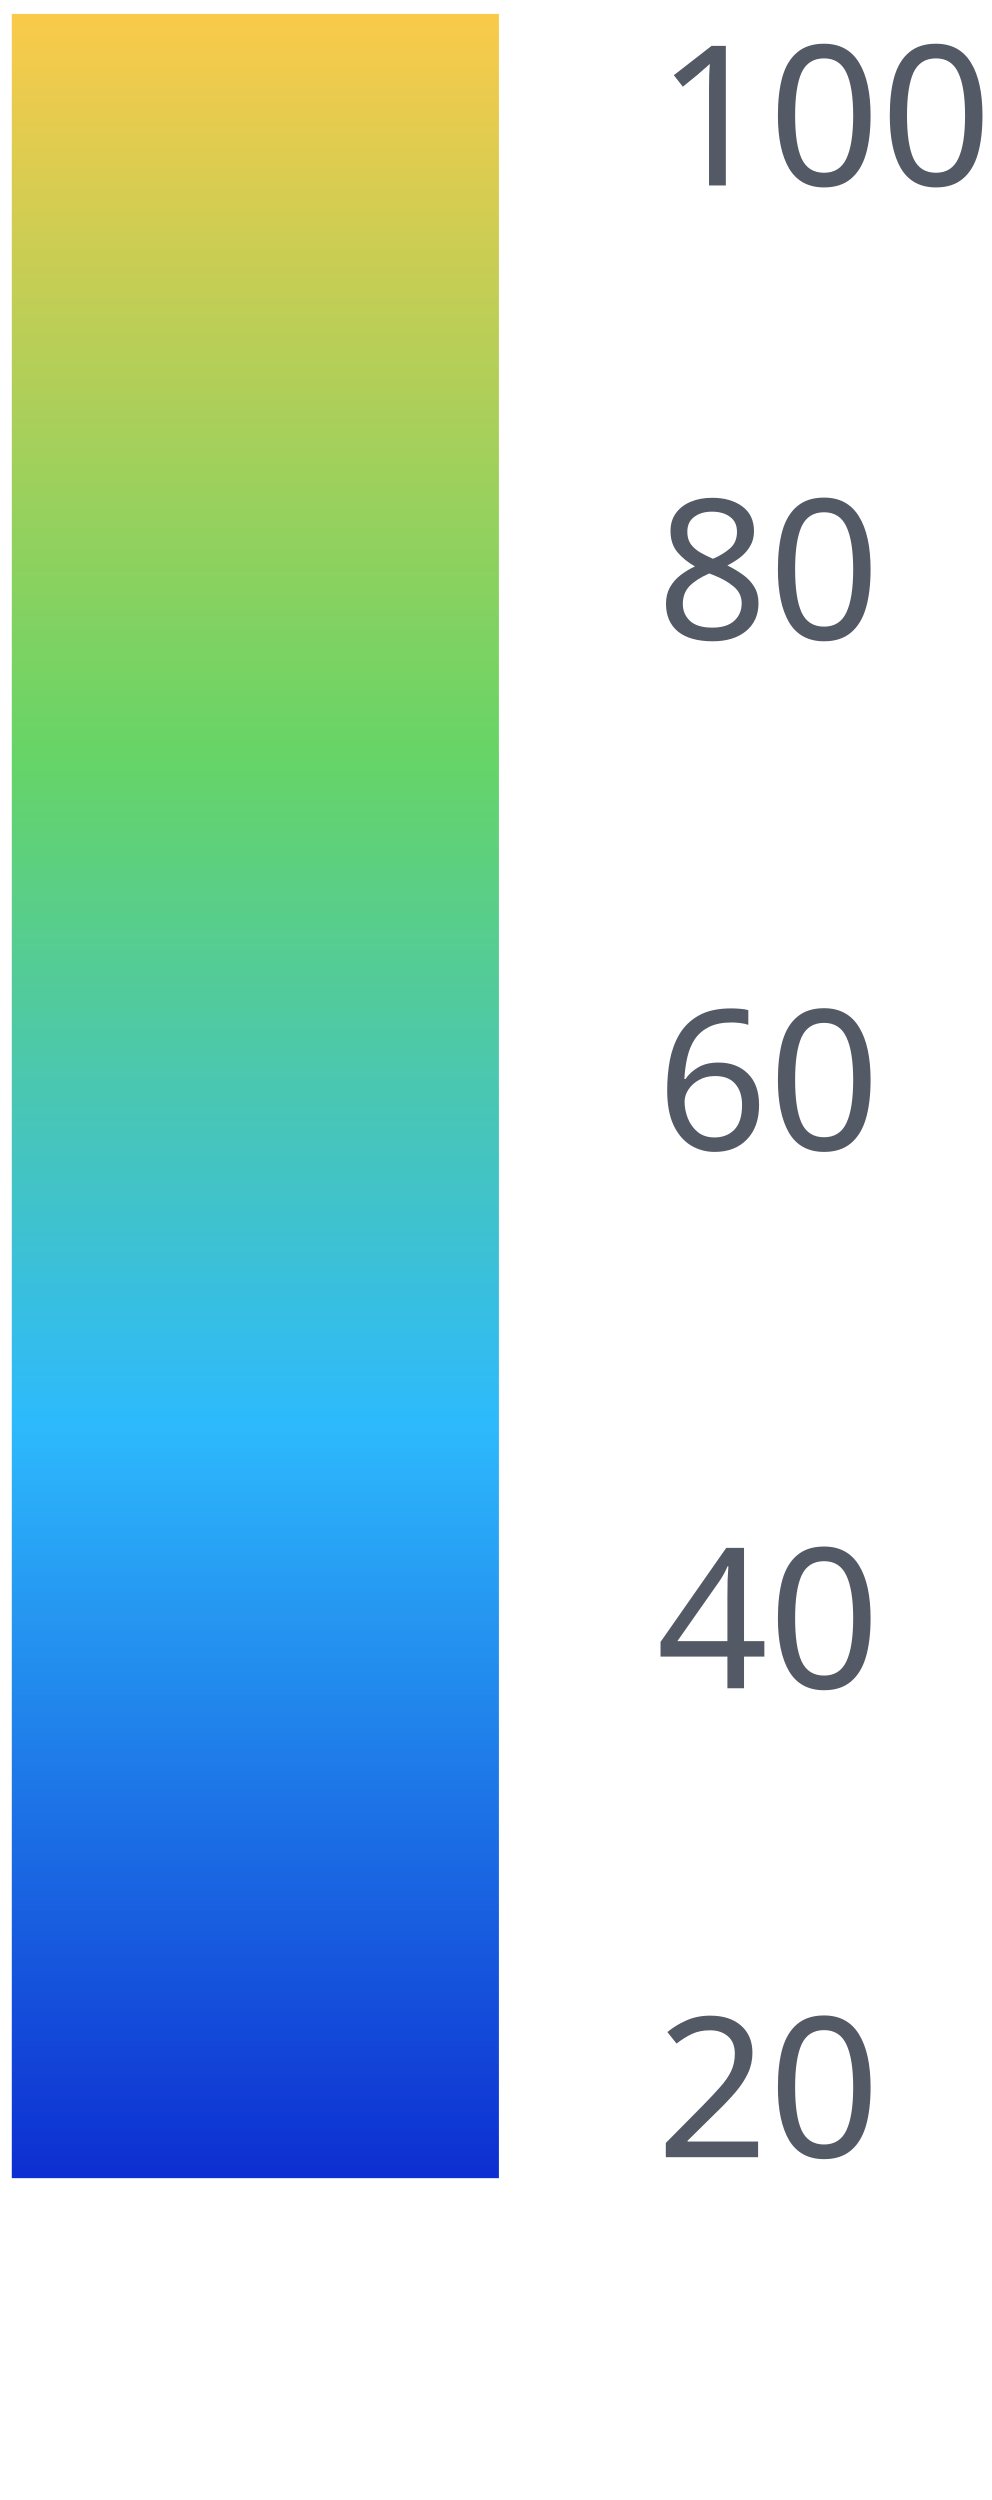
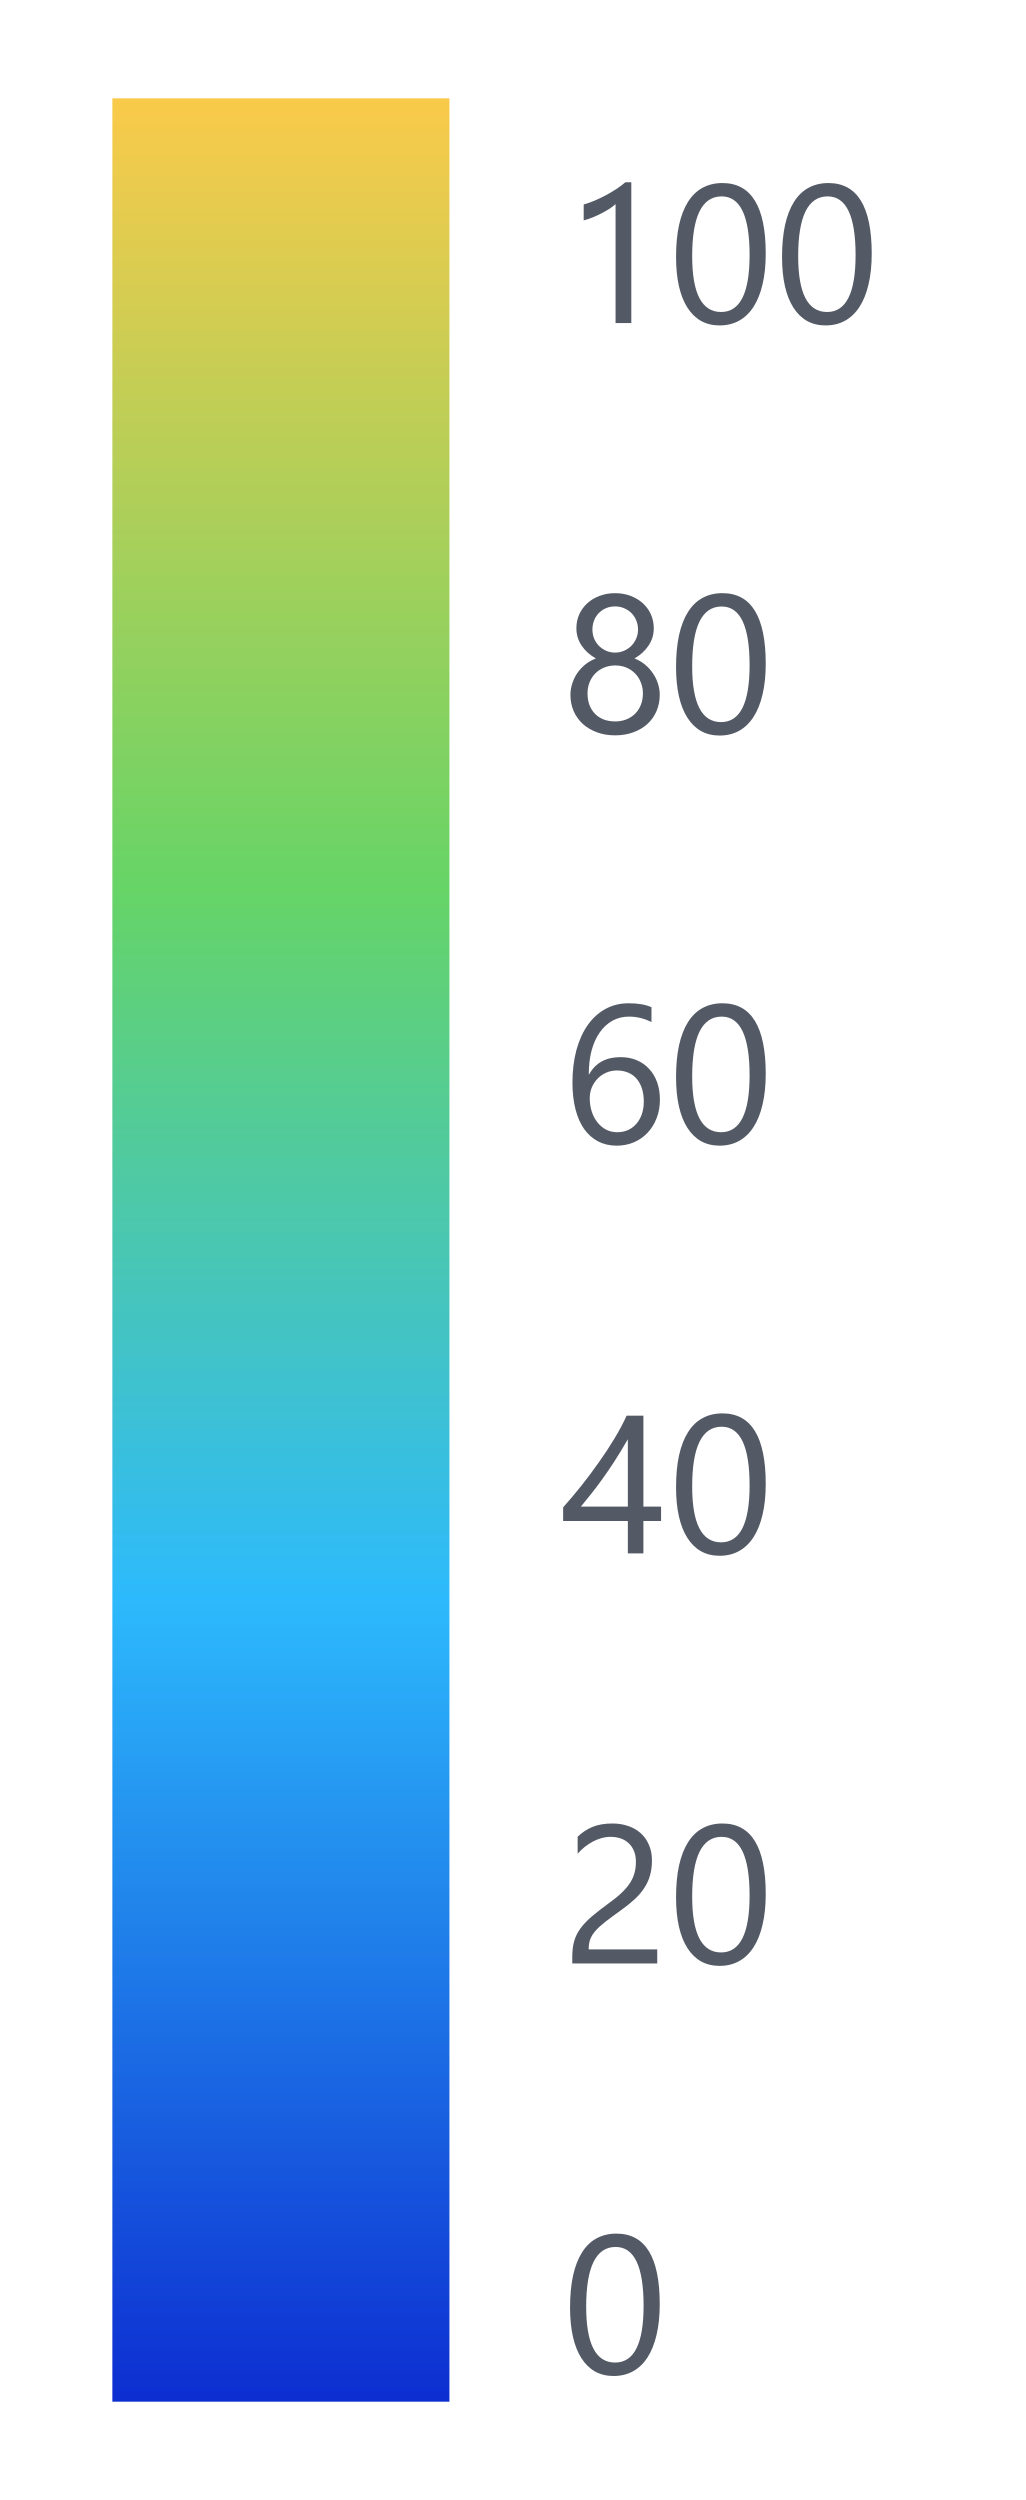
- <svg xmlns="http://www.w3.org/2000/svg" width="71" height="179" viewBox="0 0 71 179" fill="none">
-   <rect x="0.844" y="0.995" width="34.878" height="154.961" fill="url(#paint0_linear_166_6232)" />
-   <path d="M54.28 154.456H47.672V153.434L50.29 150.788C50.785 150.284 51.205 149.836 51.55 149.444C51.905 149.052 52.171 148.669 52.348 148.296C52.525 147.923 52.614 147.507 52.614 147.05C52.614 146.499 52.451 146.084 52.124 145.804C51.797 145.515 51.373 145.37 50.85 145.37C50.355 145.37 49.926 145.454 49.562 145.622C49.198 145.79 48.825 146.023 48.442 146.322L47.784 145.496C48.176 145.169 48.624 144.894 49.128 144.67C49.641 144.437 50.215 144.32 50.85 144.32C51.783 144.32 52.521 144.558 53.062 145.034C53.603 145.51 53.874 146.159 53.874 146.98C53.874 147.503 53.767 147.993 53.552 148.45C53.337 148.907 53.039 149.36 52.656 149.808C52.273 150.256 51.825 150.727 51.312 151.222L49.226 153.28V153.336H54.28V154.456ZM62.334 149.444C62.334 150.527 62.222 151.451 61.998 152.216C61.774 152.981 61.414 153.569 60.92 153.98C60.434 154.391 59.795 154.596 59.002 154.596C57.872 154.596 57.037 154.143 56.496 153.238C55.964 152.323 55.698 151.059 55.698 149.444C55.698 148.361 55.805 147.437 56.02 146.672C56.244 145.907 56.598 145.323 57.084 144.922C57.569 144.511 58.208 144.306 59.002 144.306C60.122 144.306 60.957 144.759 61.508 145.664C62.058 146.56 62.334 147.82 62.334 149.444ZM56.93 149.444C56.93 150.816 57.084 151.843 57.392 152.524C57.709 153.205 58.246 153.546 59.002 153.546C59.748 153.546 60.28 153.21 60.598 152.538C60.924 151.857 61.088 150.825 61.088 149.444C61.088 148.081 60.924 147.059 60.598 146.378C60.28 145.697 59.748 145.356 59.002 145.356C58.246 145.356 57.709 145.697 57.392 146.378C57.084 147.059 56.93 148.081 56.93 149.444Z" fill="#535965" />
-   <path d="M54.728 118.613H53.272V120.881H52.082V118.613H47.294V117.563L51.998 110.829H53.272V117.507H54.728V118.613ZM52.082 117.507V114.357C52.082 113.872 52.087 113.461 52.096 113.125C52.115 112.78 52.133 112.453 52.152 112.145H52.096C52.021 112.322 51.928 112.514 51.816 112.719C51.704 112.924 51.597 113.097 51.494 113.237L48.498 117.507H52.082ZM62.334 115.869C62.334 116.952 62.222 117.876 61.998 118.641C61.774 119.406 61.414 119.994 60.92 120.405C60.434 120.816 59.795 121.021 59.002 121.021C57.872 121.021 57.037 120.568 56.496 119.663C55.964 118.748 55.698 117.484 55.698 115.869C55.698 114.786 55.805 113.862 56.02 113.097C56.244 112.332 56.598 111.748 57.084 111.347C57.569 110.936 58.208 110.731 59.002 110.731C60.122 110.731 60.957 111.184 61.508 112.089C62.058 112.985 62.334 114.245 62.334 115.869ZM56.93 115.869C56.93 117.241 57.084 118.268 57.392 118.949C57.709 119.63 58.246 119.971 59.002 119.971C59.748 119.971 60.28 119.635 60.598 118.963C60.924 118.282 61.088 117.25 61.088 115.869C61.088 114.506 60.924 113.484 60.598 112.803C60.28 112.122 59.748 111.781 59.002 111.781C58.246 111.781 57.709 112.122 57.392 112.803C57.084 113.484 56.93 114.506 56.93 115.869Z" fill="#535965" />
-   <path d="M47.77 78.067C47.77 77.348 47.831 76.644 47.952 75.953C48.083 75.253 48.311 74.623 48.638 74.063C48.974 73.494 49.441 73.041 50.038 72.705C50.635 72.369 51.405 72.201 52.348 72.201C52.544 72.201 52.759 72.21 52.992 72.229C53.235 72.248 53.431 72.28 53.58 72.327V73.377C53.412 73.321 53.221 73.279 53.006 73.251C52.791 73.223 52.581 73.209 52.376 73.209C51.732 73.209 51.195 73.316 50.766 73.531C50.337 73.746 49.996 74.04 49.744 74.413C49.501 74.786 49.324 75.216 49.212 75.701C49.1 76.186 49.03 76.704 49.002 77.255H49.086C49.301 76.928 49.599 76.653 49.982 76.429C50.365 76.196 50.855 76.079 51.452 76.079C52.32 76.079 53.02 76.345 53.552 76.877C54.084 77.4 54.35 78.146 54.35 79.117C54.35 80.162 54.061 80.984 53.482 81.581C52.913 82.178 52.143 82.477 51.172 82.477C50.537 82.477 49.963 82.318 49.45 82.001C48.937 81.684 48.526 81.198 48.218 80.545C47.919 79.892 47.77 79.066 47.77 78.067ZM51.158 81.441C51.746 81.441 52.222 81.254 52.586 80.881C52.95 80.498 53.132 79.91 53.132 79.117C53.132 78.482 52.969 77.978 52.642 77.605C52.325 77.232 51.844 77.045 51.2 77.045C50.761 77.045 50.379 77.138 50.052 77.325C49.725 77.502 49.469 77.736 49.282 78.025C49.105 78.305 49.016 78.59 49.016 78.879C49.016 79.28 49.095 79.682 49.254 80.083C49.413 80.475 49.651 80.802 49.968 81.063C50.285 81.315 50.682 81.441 51.158 81.441ZM62.334 77.325C62.334 78.408 62.222 79.332 61.998 80.097C61.774 80.862 61.414 81.45 60.92 81.861C60.434 82.272 59.795 82.477 59.002 82.477C57.872 82.477 57.037 82.024 56.496 81.119C55.964 80.204 55.698 78.94 55.698 77.325C55.698 76.242 55.805 75.318 56.02 74.553C56.244 73.788 56.598 73.204 57.084 72.803C57.569 72.392 58.208 72.187 59.002 72.187C60.122 72.187 60.957 72.64 61.508 73.545C62.058 74.441 62.334 75.701 62.334 77.325ZM56.93 77.325C56.93 78.697 57.084 79.724 57.392 80.405C57.709 81.086 58.246 81.427 59.002 81.427C59.748 81.427 60.28 81.091 60.598 80.419C60.924 79.738 61.088 78.706 61.088 77.325C61.088 75.962 60.924 74.94 60.598 74.259C60.28 73.578 59.748 73.237 59.002 73.237C58.246 73.237 57.709 73.578 57.392 74.259C57.084 74.94 56.93 75.962 56.93 77.325Z" fill="#535965" />
-   <path d="M50.99 35.642C51.867 35.642 52.586 35.847 53.146 36.258C53.706 36.668 53.986 37.261 53.986 38.035C53.986 38.437 53.897 38.787 53.72 39.086C53.552 39.384 53.323 39.65 53.034 39.883C52.745 40.108 52.427 40.308 52.082 40.486C52.493 40.691 52.866 40.915 53.202 41.157C53.538 41.4 53.804 41.685 54 42.011C54.205 42.338 54.308 42.73 54.308 43.188C54.308 44.028 54.009 44.695 53.412 45.19C52.815 45.675 52.021 45.917 51.032 45.917C49.949 45.917 49.119 45.684 48.54 45.218C47.971 44.742 47.686 44.079 47.686 43.23C47.686 42.782 47.779 42.389 47.966 42.053C48.162 41.708 48.419 41.414 48.736 41.172C49.053 40.929 49.394 40.724 49.758 40.556C49.263 40.276 48.848 39.94 48.512 39.547C48.176 39.146 48.008 38.638 48.008 38.022C48.008 37.517 48.139 37.088 48.4 36.733C48.661 36.379 49.016 36.108 49.464 35.922C49.912 35.735 50.421 35.642 50.99 35.642ZM50.976 36.636C50.453 36.636 50.029 36.761 49.702 37.014C49.375 37.256 49.212 37.611 49.212 38.078C49.212 38.423 49.291 38.712 49.45 38.946C49.618 39.179 49.842 39.38 50.122 39.547C50.402 39.706 50.71 39.86 51.046 40.01C51.531 39.804 51.937 39.557 52.264 39.267C52.6 38.978 52.768 38.581 52.768 38.078C52.768 37.611 52.605 37.256 52.278 37.014C51.951 36.761 51.517 36.636 50.976 36.636ZM48.89 43.243C48.89 43.729 49.063 44.135 49.408 44.462C49.753 44.779 50.285 44.938 51.004 44.938C51.685 44.938 52.203 44.779 52.558 44.462C52.922 44.135 53.104 43.715 53.104 43.202C53.104 42.716 52.913 42.315 52.53 41.998C52.147 41.671 51.639 41.386 51.004 41.144L50.78 41.059C50.164 41.33 49.693 41.633 49.366 41.969C49.049 42.306 48.89 42.73 48.89 43.243ZM62.334 40.766C62.334 41.848 62.222 42.772 61.998 43.538C61.774 44.303 61.414 44.891 60.92 45.301C60.434 45.712 59.795 45.917 59.002 45.917C57.872 45.917 57.037 45.465 56.496 44.559C55.964 43.645 55.698 42.38 55.698 40.766C55.698 39.683 55.805 38.759 56.02 37.993C56.244 37.228 56.598 36.645 57.084 36.243C57.569 35.833 58.208 35.627 59.002 35.627C60.122 35.627 60.957 36.08 61.508 36.986C62.058 37.882 62.334 39.142 62.334 40.766ZM56.93 40.766C56.93 42.138 57.084 43.164 57.392 43.846C57.709 44.527 58.246 44.867 59.002 44.867C59.748 44.867 60.28 44.532 60.598 43.859C60.924 43.178 61.088 42.147 61.088 40.766C61.088 39.403 60.924 38.381 60.598 37.7C60.28 37.018 59.748 36.678 59.002 36.678C58.246 36.678 57.709 37.018 57.392 37.7C57.084 38.381 56.93 39.403 56.93 40.766Z" fill="#535965" />
-   <path d="M51.97 13.28H50.766V6.294C50.766 5.893 50.771 5.571 50.78 5.328C50.789 5.085 50.803 4.833 50.822 4.572C50.673 4.721 50.533 4.847 50.402 4.95C50.281 5.053 50.131 5.183 49.954 5.342L48.89 6.21L48.246 5.384L50.948 3.284H51.97V13.28ZM62.334 8.268C62.334 9.351 62.222 10.275 61.998 11.04C61.774 11.806 61.414 12.393 60.92 12.804C60.434 13.215 59.795 13.42 59.002 13.42C57.872 13.42 57.037 12.967 56.496 12.062C55.964 11.148 55.698 9.883 55.698 8.268C55.698 7.185 55.805 6.261 56.02 5.496C56.244 4.731 56.598 4.147 57.084 3.746C57.569 3.335 58.208 3.13 59.002 3.13C60.122 3.13 60.957 3.583 61.508 4.488C62.058 5.384 62.334 6.644 62.334 8.268ZM56.93 8.268C56.93 9.64 57.084 10.667 57.392 11.348C57.709 12.03 58.246 12.37 59.002 12.37C59.748 12.37 60.28 12.034 60.598 11.362C60.924 10.681 61.088 9.649 61.088 8.268C61.088 6.905 60.924 5.883 60.598 5.202C60.28 4.521 59.748 4.18 59.002 4.18C58.246 4.18 57.709 4.521 57.392 5.202C57.084 5.883 56.93 6.905 56.93 8.268ZM70.345 8.268C70.345 9.351 70.233 10.275 70.009 11.04C69.785 11.806 69.426 12.393 68.931 12.804C68.446 13.215 67.807 13.42 67.013 13.42C65.884 13.42 65.049 12.967 64.507 12.062C63.975 11.148 63.709 9.883 63.709 8.268C63.709 7.185 63.817 6.261 64.031 5.496C64.255 4.731 64.61 4.147 65.095 3.746C65.581 3.335 66.22 3.13 67.013 3.13C68.133 3.13 68.969 3.583 69.519 4.488C70.07 5.384 70.345 6.644 70.345 8.268ZM64.941 8.268C64.941 9.64 65.095 10.667 65.403 11.348C65.721 12.03 66.257 12.37 67.013 12.37C67.76 12.37 68.292 12.034 68.609 11.362C68.936 10.681 69.099 9.649 69.099 8.268C69.099 6.905 68.936 5.883 68.609 5.202C68.292 4.521 67.76 4.18 67.013 4.18C66.257 4.18 65.721 4.521 65.403 5.202C65.095 5.883 64.941 6.905 64.941 8.268Z" fill="#535965" />
+ <svg xmlns="http://www.w3.org/2000/svg" width="73" height="178" viewBox="0 0 73 178" fill="none">
+   <rect x="8" y="7" width="24" height="164" fill="url(#paint0_linear_181_6129)" />
+   <path d="M44.949 23H43.828V14.53C43.742 14.617 43.614 14.717 43.445 14.831C43.281 14.94 43.094 15.05 42.885 15.159C42.68 15.269 42.461 15.371 42.228 15.467C42.001 15.562 41.777 15.638 41.559 15.692V14.558C41.805 14.489 42.065 14.398 42.338 14.284C42.616 14.166 42.887 14.036 43.151 13.895C43.42 13.749 43.673 13.598 43.91 13.443C44.147 13.284 44.352 13.129 44.525 12.979H44.949V23ZM54.52 18.058C54.52 18.878 54.444 19.605 54.294 20.238C54.148 20.872 53.934 21.407 53.651 21.845C53.373 22.278 53.029 22.608 52.619 22.836C52.214 23.059 51.751 23.171 51.231 23.171C50.739 23.171 50.3 23.064 49.912 22.85C49.529 22.631 49.206 22.314 48.941 21.899C48.677 21.485 48.477 20.977 48.34 20.375C48.203 19.769 48.135 19.076 48.135 18.297C48.135 17.44 48.205 16.684 48.347 16.027C48.492 15.371 48.704 14.822 48.982 14.38C49.26 13.933 49.605 13.598 50.015 13.375C50.429 13.147 50.903 13.033 51.437 13.033C53.492 13.033 54.52 14.708 54.52 18.058ZM53.371 18.167C53.371 15.378 52.708 13.983 51.382 13.983C49.983 13.983 49.283 15.403 49.283 18.242C49.283 20.89 49.969 22.214 51.341 22.214C52.694 22.214 53.371 20.865 53.371 18.167ZM62.066 18.058C62.066 18.878 61.991 19.605 61.841 20.238C61.695 20.872 61.481 21.407 61.198 21.845C60.92 22.278 60.576 22.608 60.166 22.836C59.76 23.059 59.298 23.171 58.778 23.171C58.286 23.171 57.846 23.064 57.459 22.85C57.076 22.631 56.753 22.314 56.488 21.899C56.224 21.485 56.023 20.977 55.887 20.375C55.75 19.769 55.682 19.076 55.682 18.297C55.682 17.44 55.752 16.684 55.894 16.027C56.039 15.371 56.251 14.822 56.529 14.38C56.807 13.933 57.151 13.598 57.562 13.375C57.976 13.147 58.45 13.033 58.983 13.033C61.039 13.033 62.066 14.708 62.066 18.058ZM60.918 18.167C60.918 15.378 60.255 13.983 58.929 13.983C57.53 13.983 56.83 15.403 56.83 18.242C56.83 20.89 57.516 22.214 58.888 22.214C60.241 22.214 60.918 20.865 60.918 18.167Z" fill="#535965" />
+   <path d="M40.615 49.466C40.615 49.206 40.656 48.946 40.738 48.686C40.82 48.422 40.937 48.176 41.087 47.948C41.242 47.72 41.431 47.513 41.654 47.326C41.882 47.139 42.14 46.991 42.427 46.882C42.003 46.645 41.666 46.342 41.415 45.972C41.164 45.599 41.039 45.186 41.039 44.735C41.039 44.375 41.107 44.042 41.244 43.737C41.385 43.432 41.579 43.167 41.825 42.944C42.071 42.721 42.363 42.548 42.7 42.425C43.037 42.297 43.402 42.233 43.794 42.233C44.19 42.233 44.557 42.297 44.895 42.425C45.232 42.552 45.523 42.728 45.77 42.951C46.016 43.174 46.207 43.439 46.344 43.744C46.48 44.049 46.549 44.38 46.549 44.735C46.549 45.186 46.423 45.599 46.173 45.972C45.922 46.342 45.59 46.645 45.175 46.882C45.457 46.991 45.71 47.139 45.934 47.326C46.157 47.513 46.344 47.72 46.494 47.948C46.649 48.176 46.768 48.422 46.85 48.686C46.932 48.946 46.973 49.206 46.973 49.466C46.973 49.894 46.895 50.286 46.74 50.641C46.585 50.997 46.367 51.302 46.084 51.557C45.806 51.808 45.471 52.004 45.079 52.145C44.692 52.287 44.263 52.357 43.794 52.357C43.329 52.357 42.903 52.287 42.516 52.145C42.128 52.004 41.793 51.808 41.511 51.557C41.228 51.302 41.007 50.997 40.848 50.641C40.693 50.286 40.615 49.894 40.615 49.466ZM41.832 49.37C41.832 49.675 41.878 49.951 41.969 50.197C42.065 50.443 42.197 50.653 42.365 50.826C42.538 50.999 42.746 51.134 42.987 51.229C43.233 51.321 43.505 51.366 43.801 51.366C44.088 51.366 44.352 51.318 44.594 51.222C44.835 51.127 45.043 50.992 45.216 50.819C45.394 50.646 45.53 50.436 45.626 50.19C45.726 49.944 45.776 49.671 45.776 49.37C45.776 49.096 45.728 48.841 45.633 48.604C45.542 48.363 45.41 48.151 45.236 47.969C45.063 47.786 44.856 47.643 44.614 47.538C44.373 47.433 44.102 47.381 43.801 47.381C43.518 47.381 43.256 47.431 43.015 47.531C42.778 47.627 42.57 47.764 42.393 47.941C42.219 48.114 42.083 48.324 41.982 48.57C41.882 48.812 41.832 49.078 41.832 49.37ZM42.181 44.824C42.181 45.056 42.222 45.273 42.304 45.473C42.39 45.669 42.507 45.843 42.652 45.993C42.803 46.139 42.976 46.255 43.172 46.342C43.368 46.424 43.578 46.465 43.801 46.465C44.024 46.465 44.234 46.421 44.43 46.335C44.63 46.248 44.803 46.132 44.949 45.986C45.095 45.836 45.211 45.663 45.298 45.467C45.384 45.266 45.428 45.052 45.428 44.824C45.428 44.587 45.384 44.368 45.298 44.168C45.216 43.967 45.102 43.794 44.956 43.648C44.81 43.502 44.637 43.389 44.437 43.306C44.241 43.22 44.029 43.177 43.801 43.177C43.559 43.177 43.338 43.22 43.138 43.306C42.942 43.393 42.771 43.511 42.625 43.662C42.484 43.808 42.374 43.981 42.297 44.181C42.219 44.382 42.181 44.596 42.181 44.824ZM54.52 47.258C54.52 48.078 54.444 48.805 54.294 49.438C54.148 50.072 53.934 50.607 53.651 51.045C53.373 51.478 53.029 51.808 52.619 52.036C52.214 52.259 51.751 52.371 51.231 52.371C50.739 52.371 50.3 52.264 49.912 52.05C49.529 51.831 49.206 51.514 48.941 51.099C48.677 50.685 48.477 50.177 48.34 49.575C48.203 48.969 48.135 48.276 48.135 47.497C48.135 46.64 48.205 45.884 48.347 45.227C48.492 44.571 48.704 44.022 48.982 43.58C49.26 43.133 49.605 42.798 50.015 42.575C50.429 42.347 50.903 42.233 51.437 42.233C53.492 42.233 54.52 43.908 54.52 47.258ZM53.371 47.367C53.371 44.578 52.708 43.183 51.382 43.183C49.983 43.183 49.283 44.603 49.283 47.442C49.283 50.09 49.969 51.414 51.341 51.414C52.694 51.414 53.371 50.065 53.371 47.367Z" fill="#535965" />
+   <path d="M46.986 78.29C46.986 78.768 46.909 79.208 46.754 79.609C46.599 80.01 46.385 80.356 46.111 80.648C45.838 80.94 45.512 81.168 45.134 81.332C44.755 81.491 44.345 81.571 43.903 81.571C43.411 81.571 42.969 81.468 42.577 81.263C42.19 81.058 41.859 80.764 41.586 80.381C41.317 79.994 41.112 79.522 40.971 78.966C40.829 78.41 40.759 77.784 40.759 77.087C40.759 76.234 40.852 75.462 41.039 74.769C41.23 74.072 41.499 73.477 41.846 72.985C42.197 72.488 42.618 72.105 43.11 71.837C43.602 71.568 44.152 71.433 44.758 71.433C45.432 71.433 45.975 71.527 46.385 71.713V72.773C45.879 72.513 45.346 72.383 44.785 72.383C44.348 72.383 43.953 72.481 43.602 72.677C43.252 72.873 42.951 73.151 42.7 73.511C42.45 73.867 42.256 74.297 42.119 74.803C41.987 75.309 41.921 75.872 41.921 76.492H41.948C42.399 75.676 43.145 75.268 44.184 75.268C44.612 75.268 44.997 75.341 45.339 75.487C45.685 75.633 45.979 75.84 46.221 76.109C46.467 76.373 46.656 76.69 46.788 77.059C46.92 77.428 46.986 77.838 46.986 78.29ZM45.838 78.433C45.838 78.091 45.795 77.784 45.708 77.51C45.621 77.237 45.496 77.004 45.332 76.813C45.172 76.622 44.974 76.476 44.737 76.376C44.5 76.271 44.231 76.218 43.931 76.218C43.653 76.218 43.395 76.271 43.158 76.376C42.921 76.48 42.716 76.624 42.543 76.806C42.37 76.984 42.233 77.194 42.133 77.435C42.037 77.672 41.989 77.925 41.989 78.194C41.989 78.531 42.037 78.848 42.133 79.144C42.228 79.436 42.363 79.691 42.536 79.91C42.709 80.129 42.914 80.302 43.151 80.429C43.393 80.552 43.66 80.614 43.951 80.614C44.234 80.614 44.491 80.561 44.724 80.457C44.956 80.347 45.154 80.197 45.318 80.005C45.482 79.814 45.61 79.586 45.701 79.322C45.792 79.053 45.838 78.757 45.838 78.433ZM54.52 76.458C54.52 77.278 54.444 78.005 54.294 78.638C54.148 79.272 53.934 79.807 53.651 80.245C53.373 80.678 53.029 81.008 52.619 81.236C52.214 81.459 51.751 81.571 51.231 81.571C50.739 81.571 50.3 81.464 49.912 81.25C49.529 81.031 49.206 80.714 48.941 80.299C48.677 79.885 48.477 79.377 48.34 78.775C48.203 78.169 48.135 77.476 48.135 76.697C48.135 75.84 48.205 75.084 48.347 74.427C48.492 73.771 48.704 73.222 48.982 72.78C49.26 72.333 49.605 71.998 50.015 71.775C50.429 71.547 50.903 71.433 51.437 71.433C53.492 71.433 54.52 73.108 54.52 76.458ZM53.371 76.567C53.371 73.778 52.708 72.383 51.382 72.383C49.983 72.383 49.283 73.803 49.283 76.642C49.283 79.29 49.969 80.614 51.341 80.614C52.694 80.614 53.371 79.265 53.371 76.567Z" fill="#535965" />
+   <path d="M45.81 100.797V107.271H47.068V108.296H45.81V110.6H44.703V108.296H40.096V107.326C40.524 106.843 40.957 106.328 41.395 105.781C41.832 105.229 42.249 104.671 42.645 104.106C43.047 103.541 43.416 102.978 43.753 102.417C44.095 101.852 44.382 101.312 44.614 100.797H45.81ZM41.36 107.271H44.703V102.472C44.361 103.069 44.038 103.602 43.732 104.072C43.427 104.541 43.135 104.967 42.857 105.35C42.584 105.733 42.322 106.079 42.071 106.389C41.821 106.699 41.584 106.993 41.36 107.271ZM54.52 105.658C54.52 106.478 54.444 107.205 54.294 107.838C54.148 108.472 53.934 109.007 53.651 109.445C53.373 109.878 53.029 110.208 52.619 110.436C52.214 110.659 51.751 110.771 51.231 110.771C50.739 110.771 50.3 110.664 49.912 110.45C49.529 110.231 49.206 109.914 48.941 109.499C48.677 109.085 48.477 108.577 48.34 107.975C48.203 107.369 48.135 106.676 48.135 105.897C48.135 105.04 48.205 104.284 48.347 103.627C48.492 102.971 48.704 102.422 48.982 101.98C49.26 101.533 49.605 101.198 50.015 100.975C50.429 100.747 50.903 100.633 51.437 100.633C53.492 100.633 54.52 102.308 54.52 105.658ZM53.371 105.767C53.371 102.978 52.708 101.583 51.382 101.583C49.983 101.583 49.283 103.003 49.283 105.842C49.283 108.49 49.969 109.814 51.341 109.814C52.694 109.814 53.371 108.465 53.371 105.767Z" fill="#535965" />
+   <path d="M45.277 132.568C45.277 132.267 45.23 132.005 45.134 131.781C45.043 131.558 44.915 131.374 44.751 131.228C44.592 131.077 44.402 130.966 44.184 130.893C43.965 130.82 43.728 130.783 43.473 130.783C43.254 130.783 43.04 130.813 42.83 130.872C42.62 130.931 42.415 131.014 42.215 131.118C42.019 131.223 41.828 131.348 41.641 131.494C41.458 131.64 41.287 131.802 41.128 131.98V130.777C41.442 130.471 41.793 130.239 42.181 130.079C42.573 129.915 43.049 129.833 43.609 129.833C44.01 129.833 44.382 129.892 44.724 130.011C45.065 130.125 45.362 130.293 45.612 130.517C45.863 130.74 46.059 131.016 46.2 131.344C46.346 131.672 46.419 132.048 46.419 132.472C46.419 132.859 46.373 133.21 46.282 133.525C46.196 133.839 46.061 134.135 45.879 134.413C45.701 134.691 45.476 134.958 45.202 135.213C44.929 135.468 44.607 135.728 44.238 135.992C43.778 136.32 43.398 136.601 43.097 136.833C42.8 137.066 42.563 137.284 42.386 137.489C42.213 137.69 42.09 137.893 42.017 138.098C41.948 138.298 41.914 138.531 41.914 138.795H46.795V139.8H40.745V139.315C40.745 138.895 40.791 138.526 40.882 138.207C40.973 137.888 41.123 137.585 41.333 137.298C41.543 137.011 41.816 136.724 42.153 136.437C42.495 136.15 42.912 135.826 43.404 135.466C43.76 135.211 44.056 134.967 44.293 134.735C44.535 134.502 44.728 134.27 44.874 134.037C45.02 133.805 45.122 133.57 45.182 133.333C45.245 133.092 45.277 132.836 45.277 132.568ZM54.52 134.858C54.52 135.678 54.444 136.405 54.294 137.038C54.148 137.672 53.934 138.207 53.651 138.645C53.373 139.078 53.029 139.408 52.619 139.636C52.214 139.859 51.751 139.971 51.231 139.971C50.739 139.971 50.3 139.864 49.912 139.65C49.529 139.431 49.206 139.114 48.941 138.699C48.677 138.285 48.477 137.777 48.34 137.175C48.203 136.569 48.135 135.876 48.135 135.097C48.135 134.24 48.205 133.484 48.347 132.827C48.492 132.171 48.704 131.622 48.982 131.18C49.26 130.733 49.605 130.398 50.015 130.175C50.429 129.947 50.903 129.833 51.437 129.833C53.492 129.833 54.52 131.508 54.52 134.858ZM53.371 134.967C53.371 132.178 52.708 130.783 51.382 130.783C49.983 130.783 49.283 132.203 49.283 135.042C49.283 137.69 49.969 139.014 51.341 139.014C52.694 139.014 53.371 137.665 53.371 134.967Z" fill="#535965" />
+   <path d="M46.973 164.058C46.973 164.878 46.898 165.605 46.747 166.238C46.601 166.872 46.387 167.407 46.105 167.845C45.827 168.278 45.482 168.608 45.072 168.836C44.667 169.059 44.204 169.171 43.685 169.171C43.192 169.171 42.753 169.064 42.365 168.85C41.982 168.631 41.659 168.314 41.395 167.899C41.13 167.485 40.93 166.977 40.793 166.375C40.656 165.769 40.588 165.076 40.588 164.297C40.588 163.44 40.658 162.684 40.8 162.027C40.946 161.371 41.158 160.822 41.435 160.38C41.714 159.933 42.058 159.598 42.468 159.375C42.883 159.147 43.356 159.033 43.89 159.033C45.945 159.033 46.973 160.708 46.973 164.058ZM45.824 164.167C45.824 161.378 45.161 159.983 43.835 159.983C42.436 159.983 41.736 161.403 41.736 164.242C41.736 166.89 42.422 168.214 43.794 168.214C45.148 168.214 45.824 166.865 45.824 164.167Z" fill="#535965" />
  <defs>
-     <linearGradient id="paint0_linear_166_6232" x1="0.844" y1="0.995" x2="0.844" y2="155.957" gradientUnits="userSpaceOnUse">
+     <linearGradient id="paint0_linear_181_6129" x1="8" y1="7" x2="8" y2="171" gradientUnits="userSpaceOnUse">
      <stop stop-color="#FACA4A" />
      <stop offset="0.344" stop-color="#66D467" />
      <stop offset="0.651" stop-color="#2DBAFC" />
      <stop offset="1" stop-color="#0D2ED1" />
    </linearGradient>
  </defs>
</svg>
